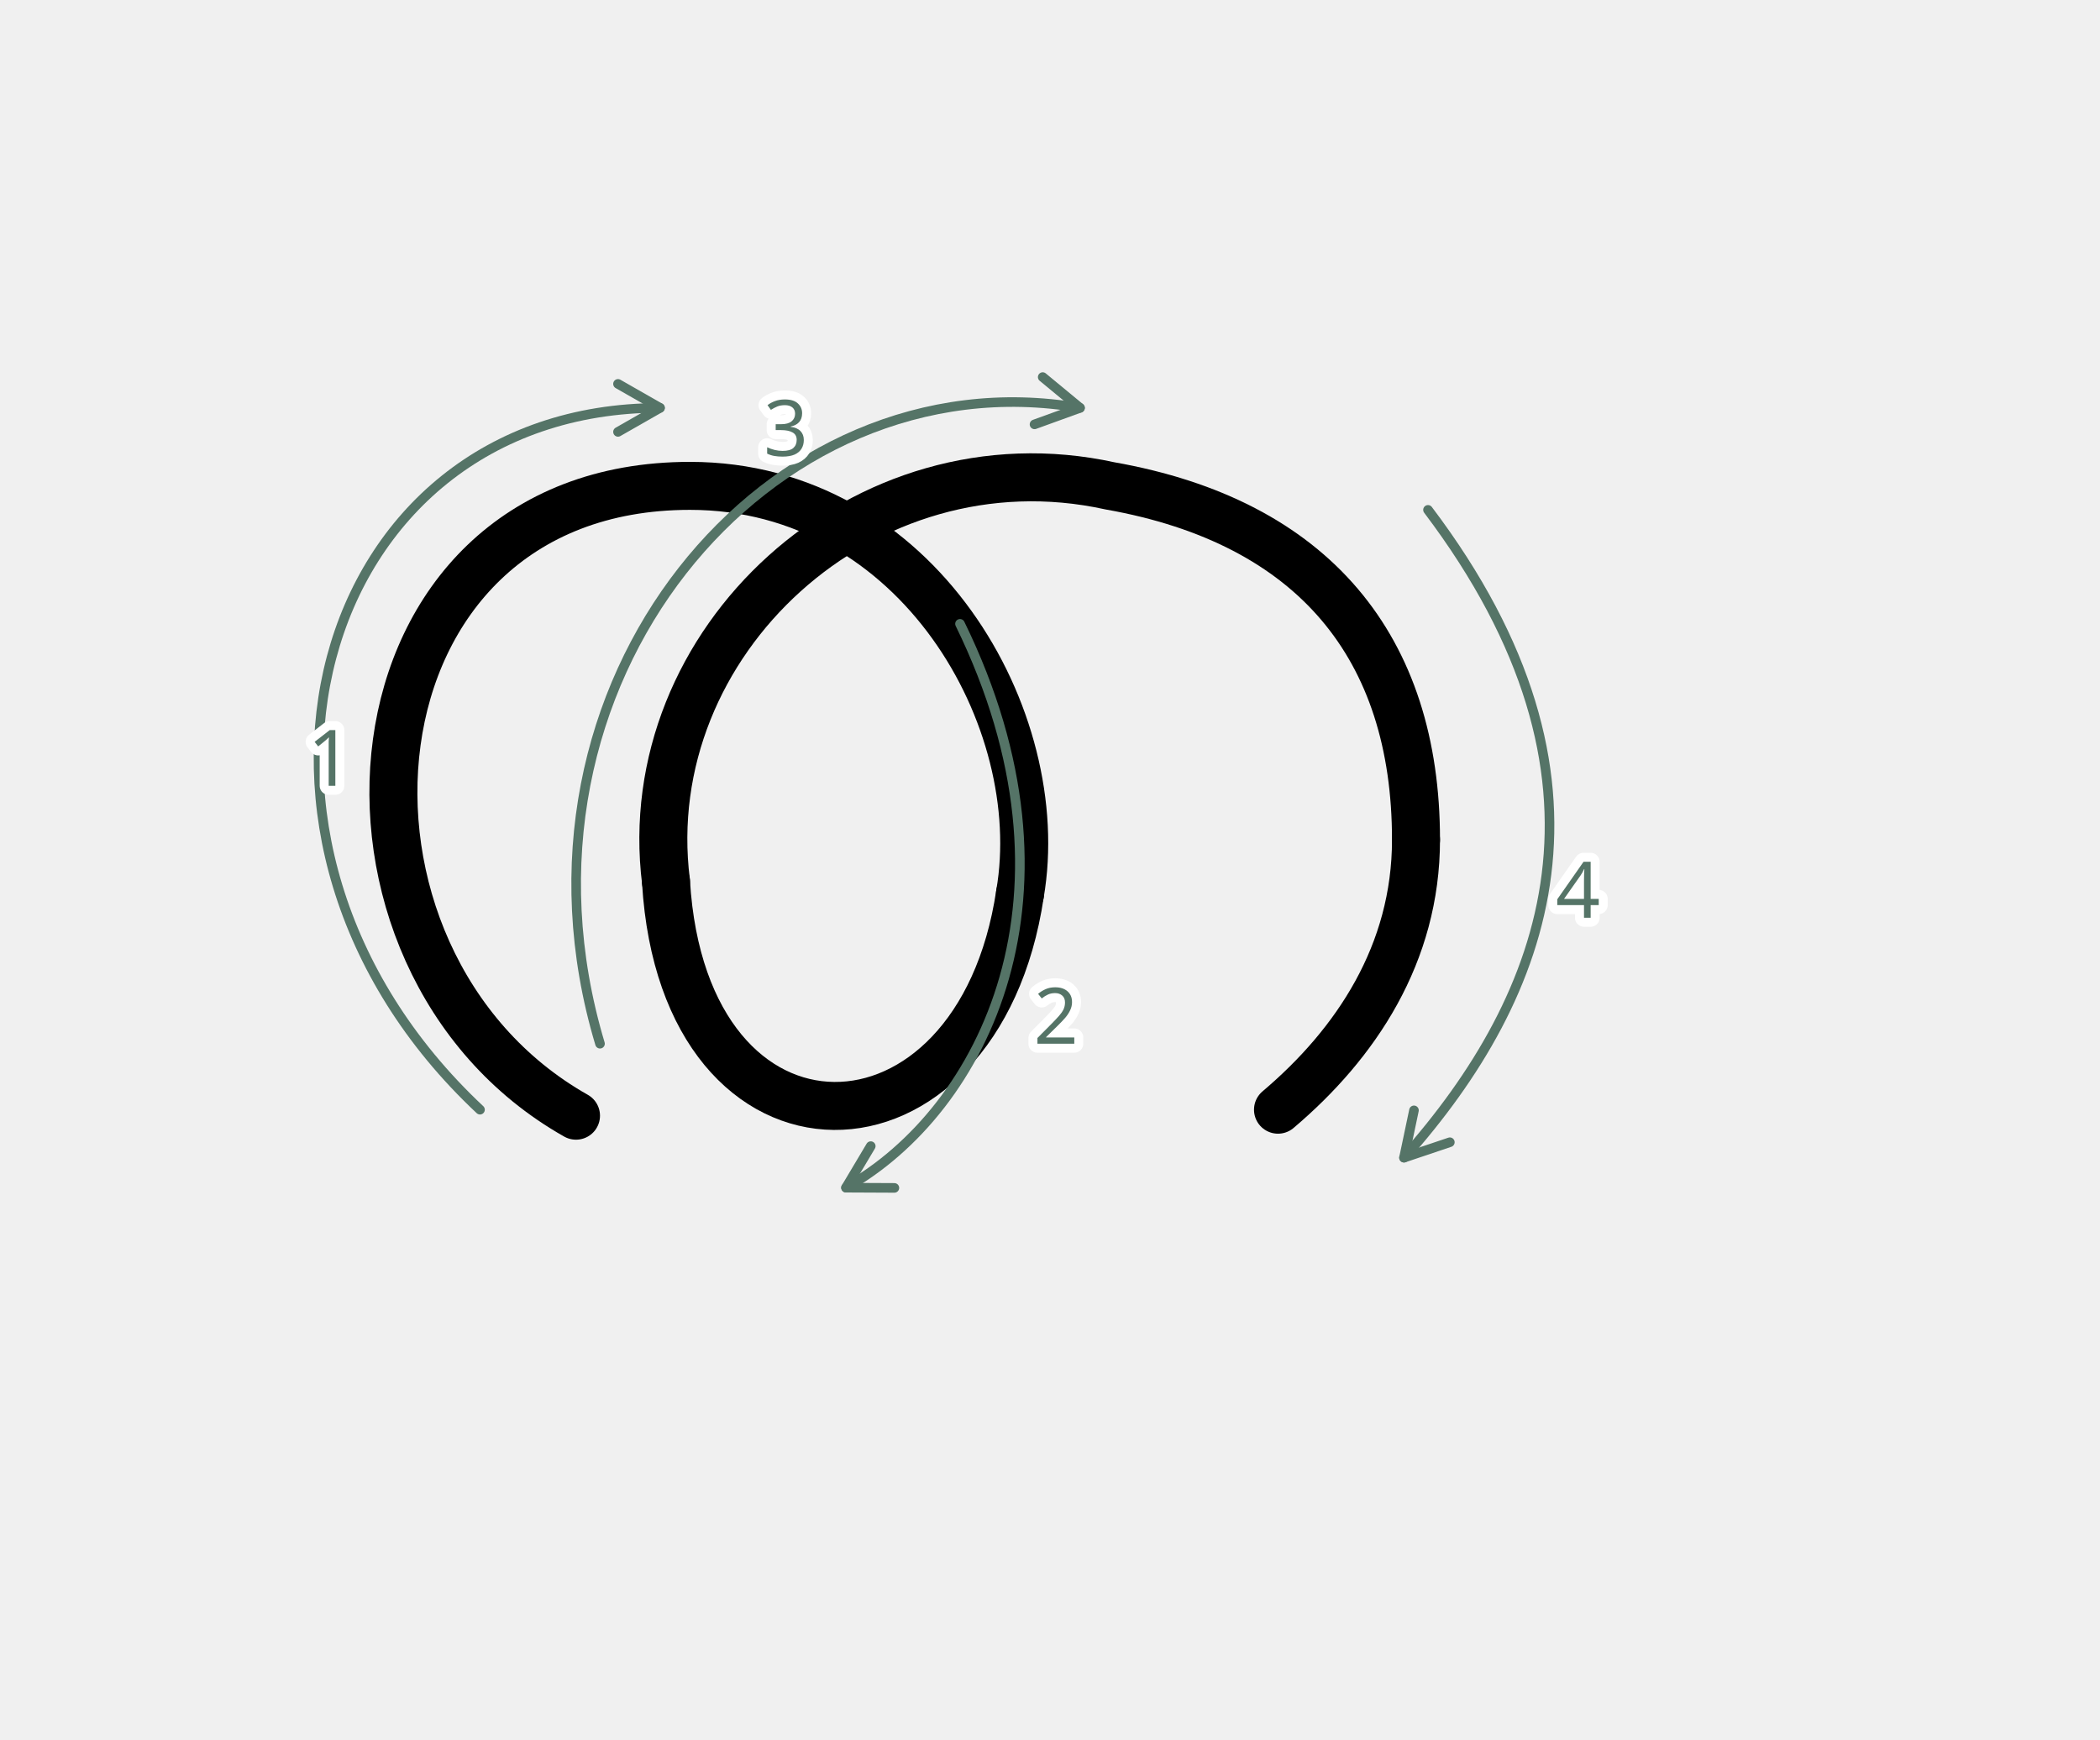
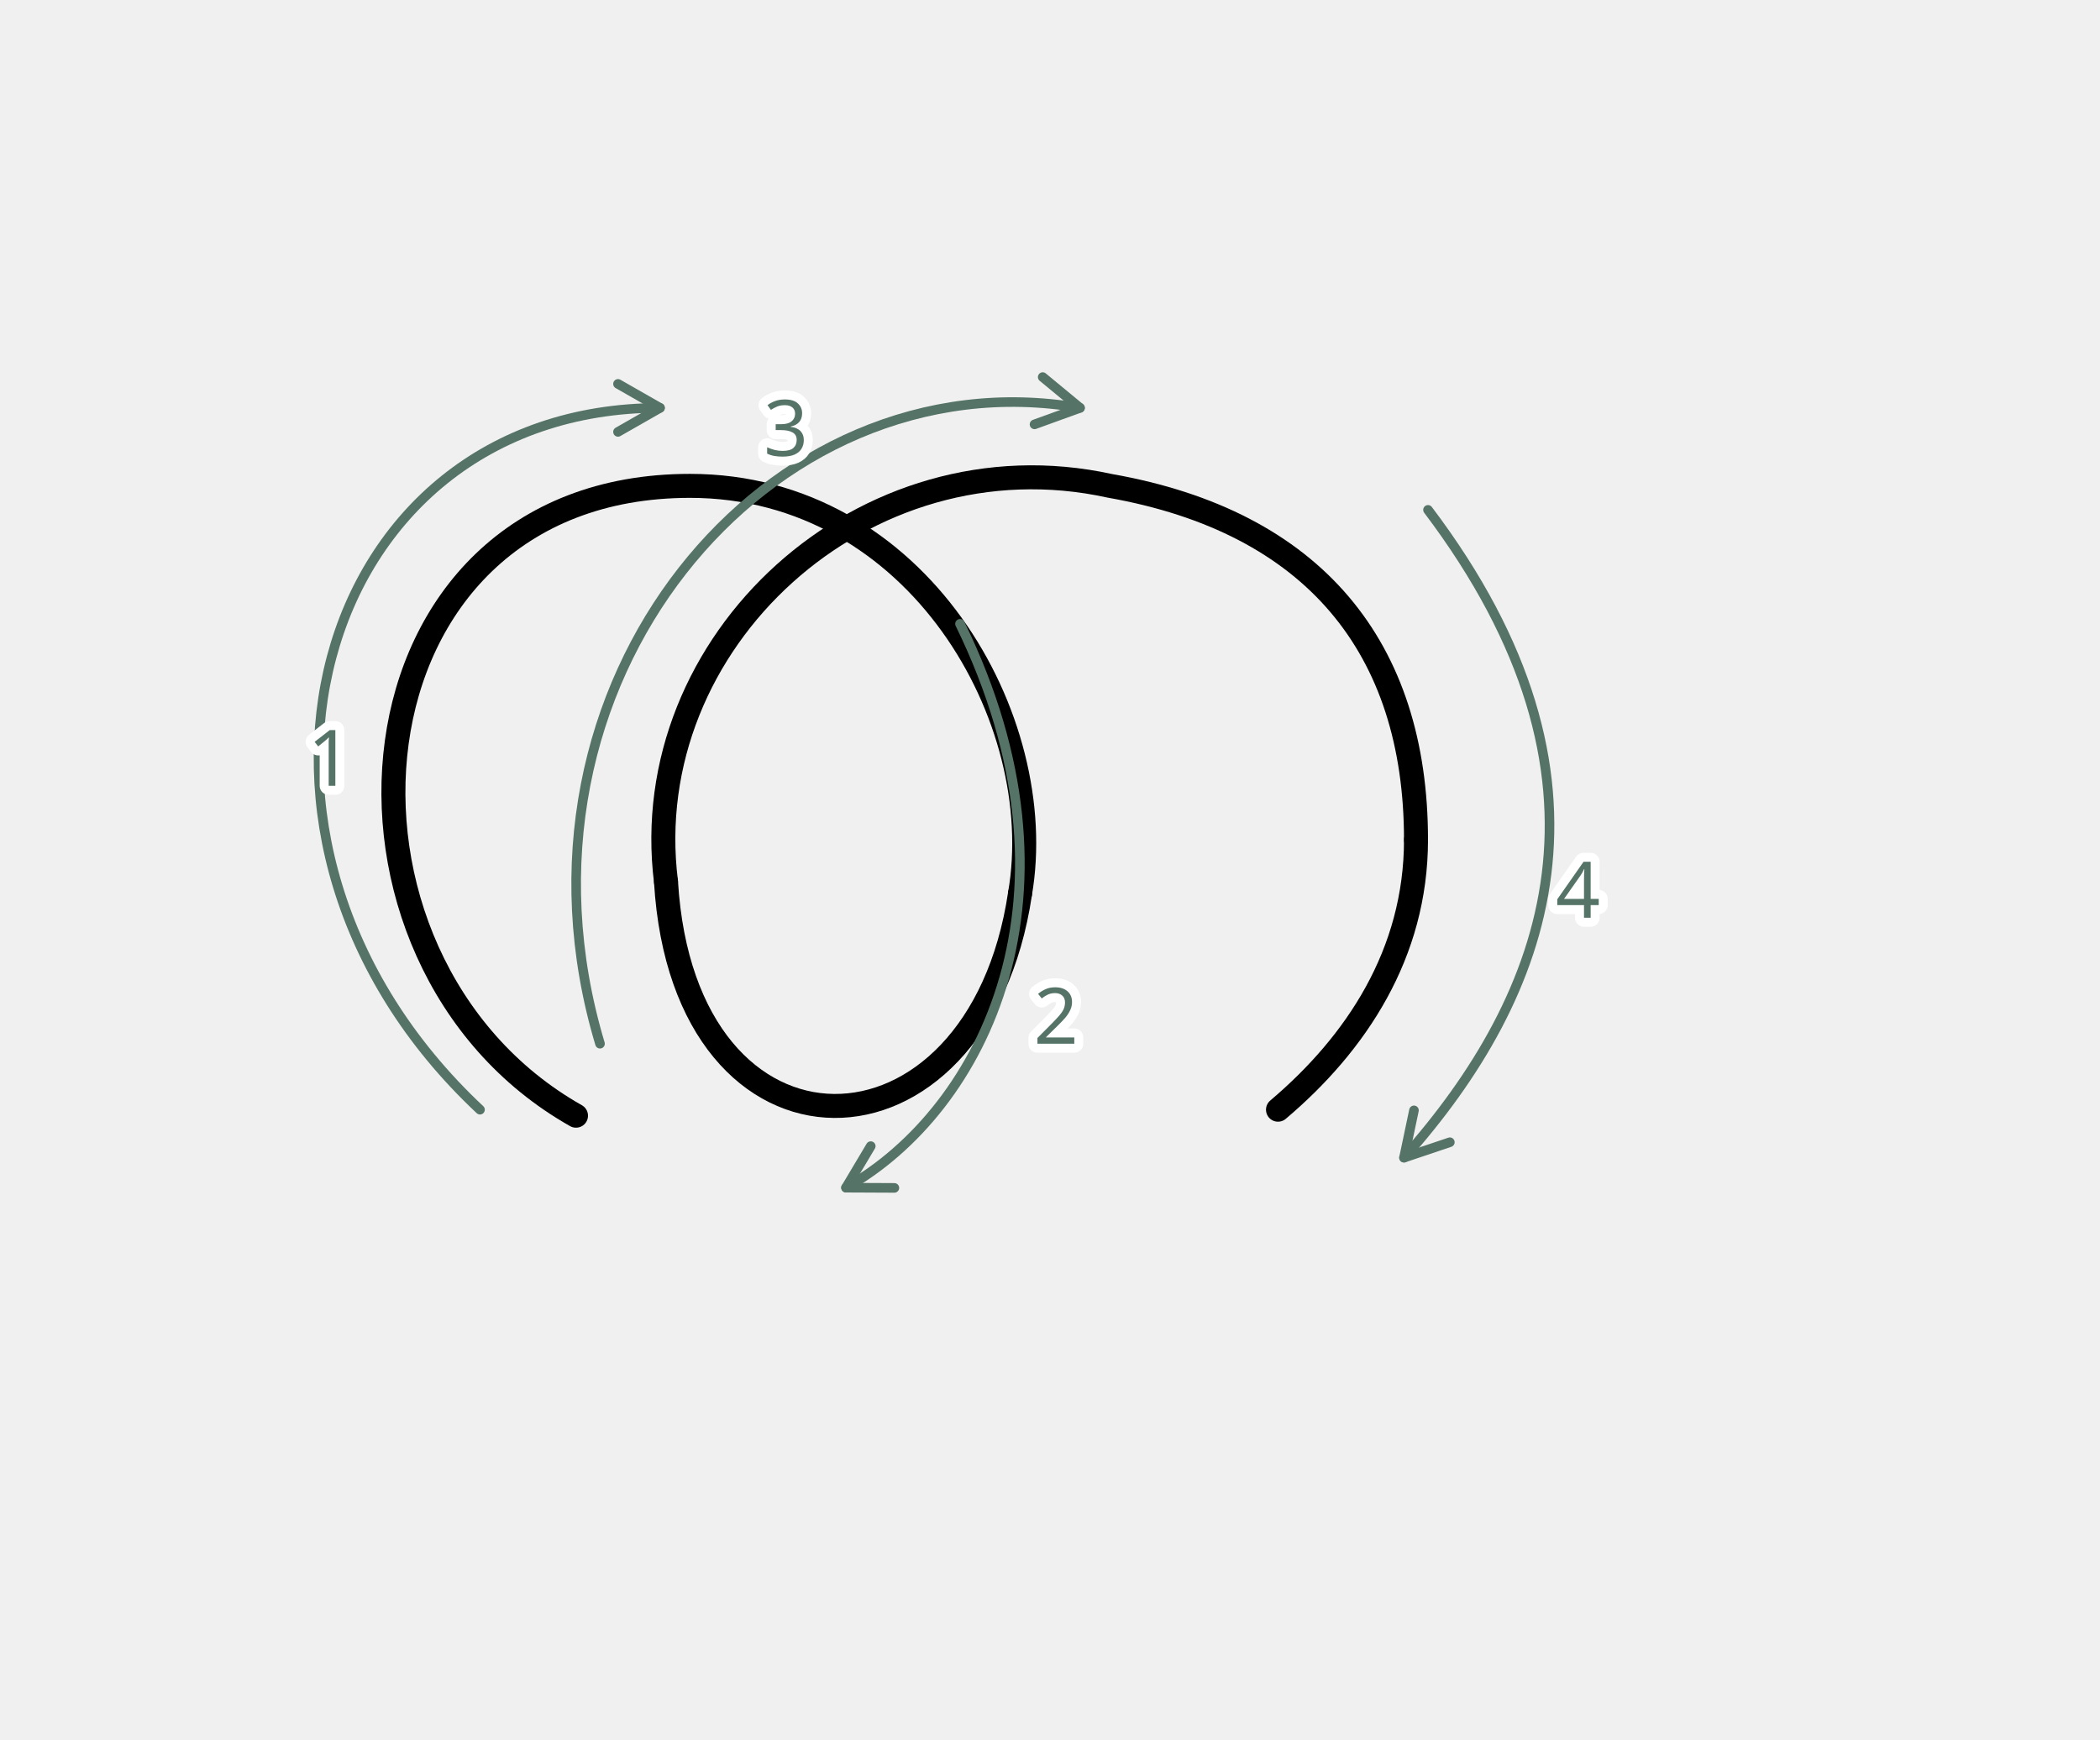
<svg xmlns="http://www.w3.org/2000/svg" viewBox="-55 -55 350 290" role="img" aria-labelledby="tha-title tha-description" data-source-page="38">
  <g data-symbol="tha">
-     <g class="writing-ink" fill="none" stroke="currentColor" stroke-width="8" stroke-linecap="round" stroke-linejoin="round" style="stroke-width:var(--writing-stroke-width,8)">
+     <g class="writing-ink" fill="none" stroke="currentColor" stroke-width="4" stroke-linecap="round" stroke-linejoin="round" style="stroke-width:var(--writing-stroke-width,4)">
      <path d="M41 131 C-5 105 1 26 60 26 C98 26 120 65 115 94" data-part="left arch" data-movement="1" />
      <path d="M115 94 C108 141 59 142 56 92" data-part="central loop down" data-movement="2" />
      <path d="M56 92 C51 52 89 17 130 26 C164 32 181 53 181 85" data-part="central loop up and right arch" data-movement="3" />
      <path d="M181 85 C181 104 171 119 158 130" data-part="right descent" data-movement="4" />
    </g>
    <g class="writing-guides" fill="none" stroke="#557467" stroke-width="1.6" stroke-linecap="round" stroke-linejoin="round" style="stroke:var(--writing-guide-ink,#557467)">
      <defs>
        <marker id="tha-arrow" markerUnits="userSpaceOnUse" viewBox="0 0 10 10" refX="8" refY="5" markerWidth="10" markerHeight="10" orient="auto">
          <path d="M1 1 L8 5 L1 9" fill="none" stroke="#557467" stroke-width="1.6" style="stroke:var(--writing-guide-ink,#557467)" />
        </marker>
      </defs>
      <g data-movement="1">
        <path d="M25 130 C-23 85 -3 13 55 13" marker-end="url(#tha-arrow)" />
      </g>
      <g data-movement="2">
        <path d="M105 49 C127 94 109 130 86 143" marker-end="url(#tha-arrow)" />
      </g>
      <g data-movement="3">
        <path d="M45 119 C27 59 73 4 125 13" marker-end="url(#tha-arrow)" />
      </g>
      <g data-movement="4">
        <path d="M183 30 C217 75 203 111 179 138" marker-end="url(#tha-arrow)" />
      </g>
    </g>
    <g class="writing-labels" font-family="sans-serif" font-size="13" text-anchor="middle" fill="#557467" style="fill:var(--writing-guide-ink,#557467)">
      <g data-movement="1">
        <text x="0" y="76" paint-order="stroke fill" stroke="#fff" stroke-width="3" stroke-linejoin="round" style="stroke:var(--writing-background,#fff)">1</text>
      </g>
      <g data-movement="2">
        <text x="121" y="119" paint-order="stroke fill" stroke="#fff" stroke-width="3" stroke-linejoin="round" style="stroke:var(--writing-background,#fff)">2</text>
      </g>
      <g data-movement="3">
        <text x="76" y="21" paint-order="stroke fill" stroke="#fff" stroke-width="3" stroke-linejoin="round" style="stroke:var(--writing-background,#fff)">3</text>
      </g>
      <g data-movement="4">
        <text x="208" y="98" paint-order="stroke fill" stroke="#fff" stroke-width="3" stroke-linejoin="round" style="stroke:var(--writing-background,#fff)">4</text>
      </g>
    </g>
  </g>
</svg>
